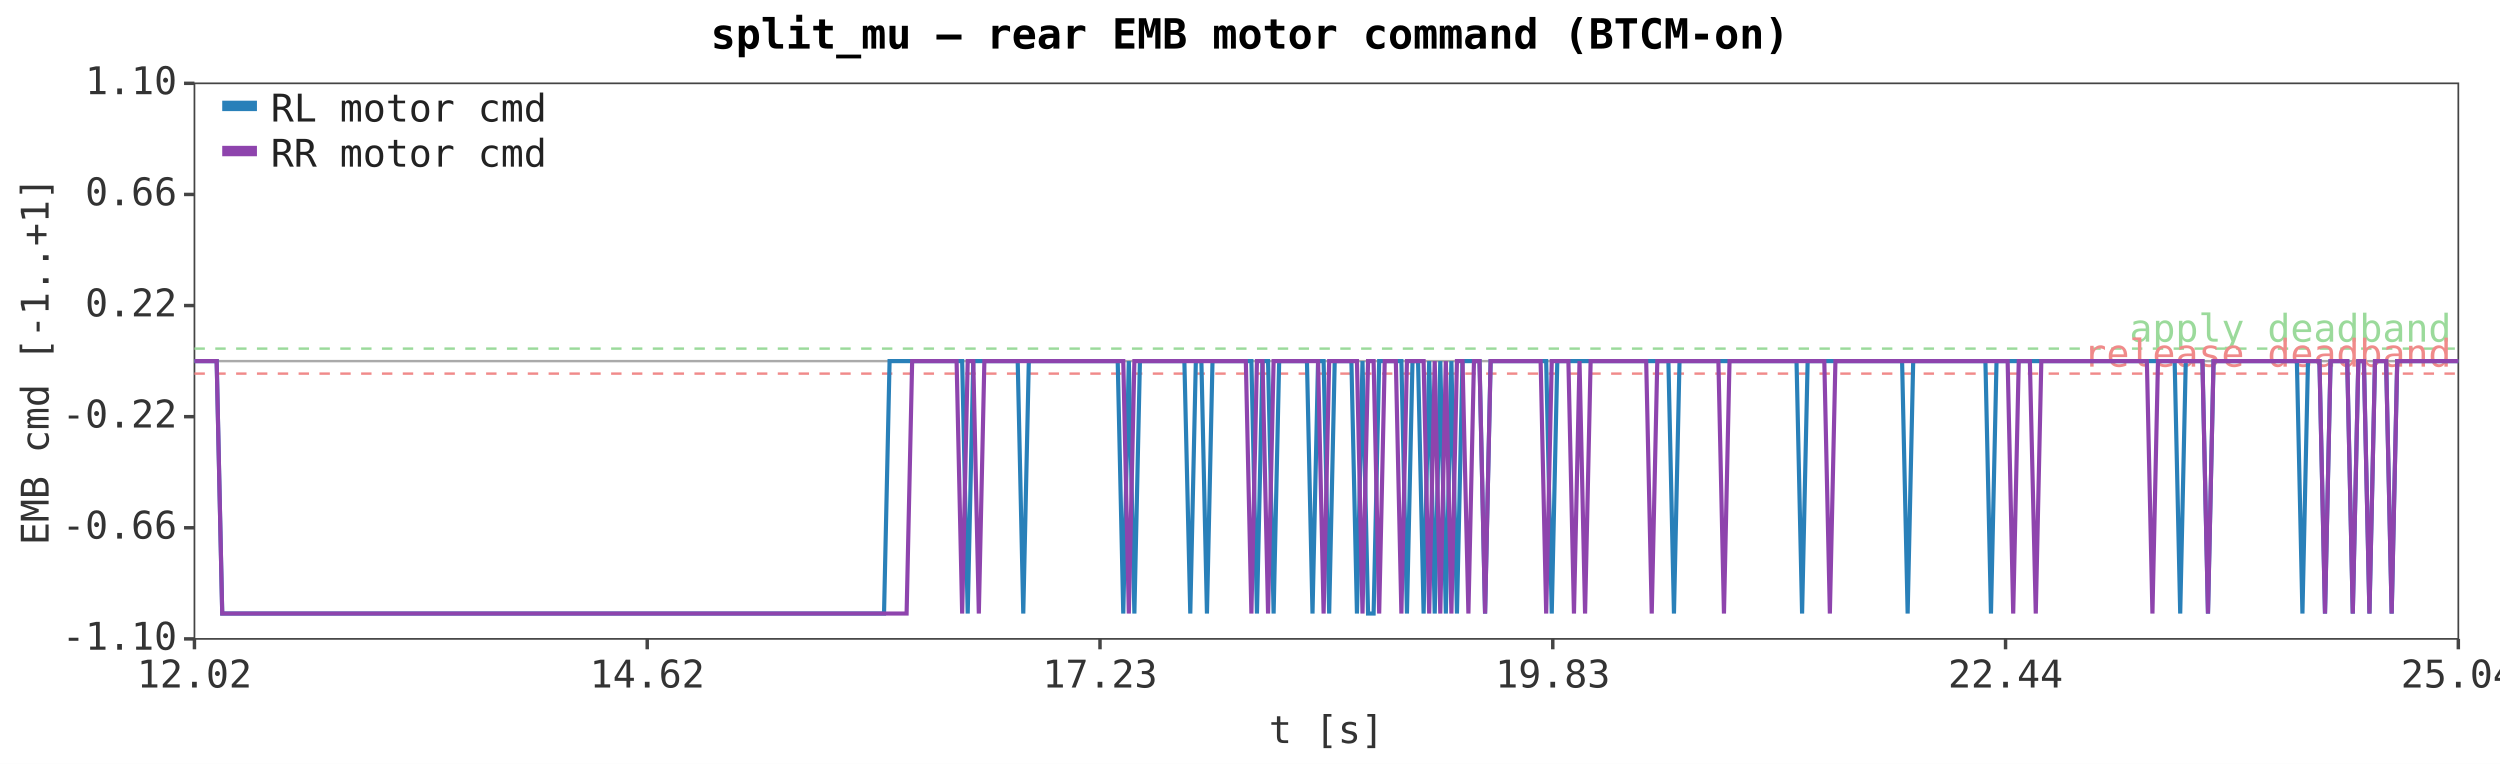
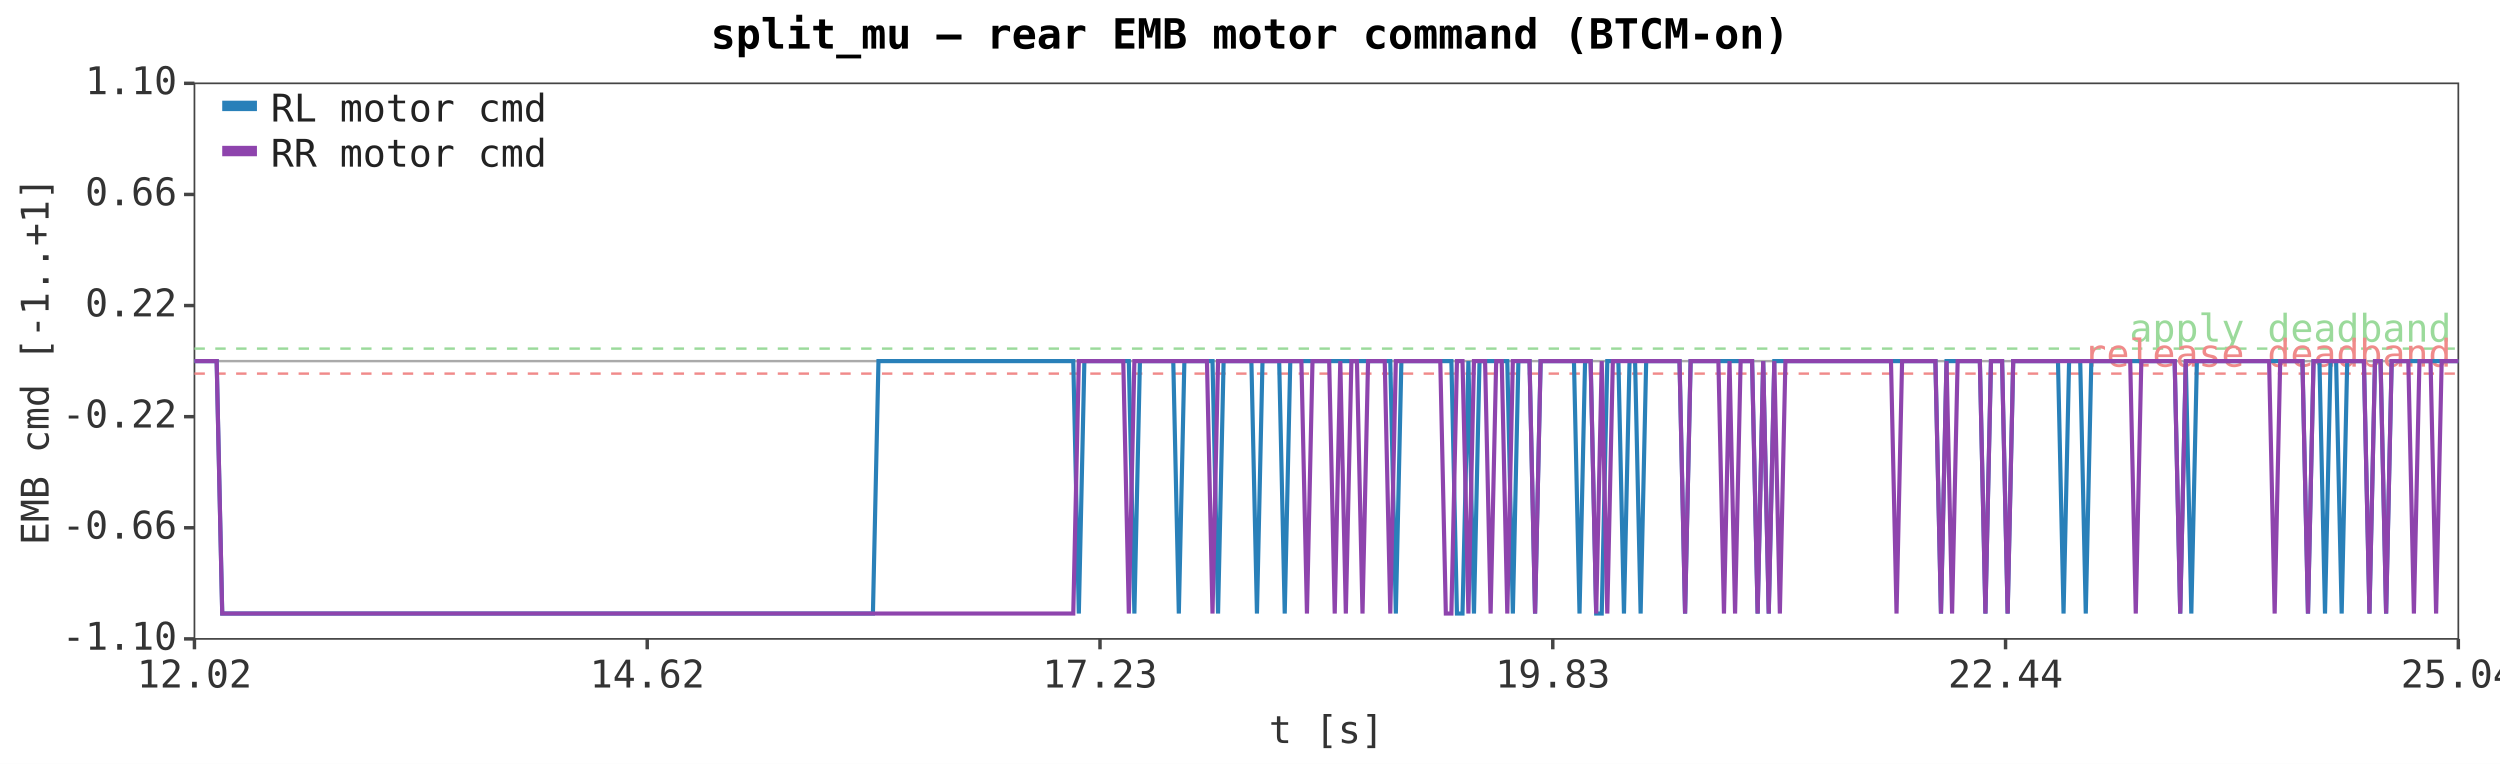
<svg xmlns="http://www.w3.org/2000/svg" viewBox="0 0 720 220" width="720" height="220" font-family="ui-monospace,Consolas,Menlo,monospace" font-size="11">
  <rect width="100%" height="100%" fill="#ffffff" />
  <text x="360.0" y="14" text-anchor="middle" font-size="12" font-weight="bold">split_mu — rear EMB motor command (BTCM-on)</text>
  <rect x="56" y="24" width="652" height="160" fill="none" stroke="#444" stroke-width="0.5" />
  <line x1="56.0" y1="184" x2="56.0" y2="187" stroke="#444" />
  <text x="56.0" y="198" text-anchor="middle" fill="#333">12.02</text>
  <line x1="186.4" y1="184" x2="186.4" y2="187" stroke="#444" />
  <text x="186.4" y="198" text-anchor="middle" fill="#333">14.62</text>
  <line x1="316.8" y1="184" x2="316.8" y2="187" stroke="#444" />
  <text x="316.8" y="198" text-anchor="middle" fill="#333">17.23</text>
  <line x1="447.2" y1="184" x2="447.2" y2="187" stroke="#444" />
  <text x="447.2" y="198" text-anchor="middle" fill="#333">19.83</text>
  <line x1="577.6" y1="184" x2="577.6" y2="187" stroke="#444" />
  <text x="577.6" y="198" text-anchor="middle" fill="#333">22.44</text>
  <line x1="708.0" y1="184" x2="708.0" y2="187" stroke="#444" />
  <text x="708.0" y="198" text-anchor="middle" fill="#333">25.04</text>
  <line x1="53" y1="184.0" x2="56" y2="184.0" stroke="#444" />
  <text x="51" y="184.0" text-anchor="end" dominant-baseline="middle" fill="#333">-1.10</text>
  <line x1="53" y1="152.0" x2="56" y2="152.0" stroke="#444" />
  <text x="51" y="152.0" text-anchor="end" dominant-baseline="middle" fill="#333">-0.66</text>
  <line x1="53" y1="120.0" x2="56" y2="120.0" stroke="#444" />
  <text x="51" y="120.0" text-anchor="end" dominant-baseline="middle" fill="#333">-0.22</text>
  <line x1="53" y1="88.0" x2="56" y2="88.0" stroke="#444" />
  <text x="51" y="88.0" text-anchor="end" dominant-baseline="middle" fill="#333">0.22</text>
  <line x1="53" y1="56.0" x2="56" y2="56.0" stroke="#444" />
  <text x="51" y="56.0" text-anchor="end" dominant-baseline="middle" fill="#333">0.66</text>
  <line x1="53" y1="24.0" x2="56" y2="24.0" stroke="#444" />
  <text x="51" y="24.0" text-anchor="end" dominant-baseline="middle" fill="#333">1.10</text>
  <text x="382.0" y="214" text-anchor="middle" fill="#333">t [s]</text>
  <text transform="translate(14,104.0) rotate(-90)" text-anchor="middle" fill="#333">EMB cmd [-1..+1]</text>
  <line x1="56.0" y1="104.0" x2="708.0" y2="104.0" stroke="#aaa" stroke-width="0.7" stroke-dasharray="1 0" />
  <line x1="56.0" y1="100.4" x2="708.0" y2="100.4" stroke="#9bda9b" stroke-width="0.7" stroke-dasharray="3 3" />
  <text x="706.0" y="98.4" text-anchor="end" fill="#9bda9b">apply deadband</text>
  <line x1="56.0" y1="107.6" x2="708.0" y2="107.6" stroke="#f08a8a" stroke-width="0.7" stroke-dasharray="3 3" />
  <text x="706.0" y="105.6" text-anchor="end" fill="#f08a8a">release deadband</text>
-   <polyline fill="none" stroke="#2980b9" stroke-width="1.2" points="56.0,104.0 57.6,104.0 59.2,104.0 60.8,104.0 62.4,104.0 64.0,176.7 65.6,176.7 67.2,176.7 68.8,176.7 70.4,176.7 72.0,176.7 73.6,176.7 75.2,176.7 76.8,176.7 78.4,176.7 80.0,176.7 81.6,176.7 83.2,176.7 84.8,176.7 86.4,176.7 88.0,176.7 89.6,176.7 91.2,176.7 92.8,176.7 94.4,176.7 96.0,176.7 97.7,176.7 99.3,176.7 100.9,176.7 102.5,176.7 104.1,176.7 105.7,176.7 107.3,176.7 108.9,176.7 110.5,176.7 112.1,176.7 113.7,176.7 115.3,176.7 116.9,176.7 118.5,176.7 120.1,176.7 121.7,176.7 123.3,176.7 124.9,176.7 126.5,176.7 128.1,176.7 129.7,176.7 131.3,176.7 132.9,176.7 134.5,176.7 136.1,176.7 137.7,176.7 139.3,176.7 140.9,176.7 142.5,176.7 144.1,176.7 145.7,176.7 147.3,176.7 148.9,176.7 150.5,176.7 152.1,176.7 153.7,176.7 155.3,176.7 156.9,176.7 158.5,176.7 160.1,176.7 161.7,176.7 163.3,176.7 164.9,176.7 166.5,176.7 168.1,176.7 169.7,176.7 171.3,176.7 172.9,176.7 174.5,176.7 176.1,176.7 177.7,176.7 179.4,176.7 181.0,176.7 182.6,176.7 184.2,176.7 185.8,176.7 187.4,176.7 189.0,176.7 190.6,176.7 192.2,176.7 193.8,176.7 195.4,176.7 197.0,176.7 198.6,176.7 200.2,176.7 201.8,176.7 203.4,176.7 205.0,176.7 206.6,176.7 208.2,176.7 209.8,176.7 211.4,176.7 213.0,176.7 214.6,176.7 216.2,176.7 217.8,176.7 219.4,176.7 221.0,176.7 222.6,176.7 224.2,176.7 225.8,176.7 227.4,176.7 229.0,176.7 230.6,176.7 232.2,176.7 233.8,176.7 235.4,176.7 237.0,176.7 238.6,176.7 240.2,176.7 241.8,176.7 243.4,176.7 245.0,176.7 246.6,176.7 248.2,176.7 249.8,176.7 251.4,176.7 253.0,176.7 254.6,176.7 256.2,104.0 257.8,104.0 259.4,104.0 261.1,104.0 262.7,104.0 264.3,104.0 265.9,104.0 267.5,104.0 269.1,104.0 270.7,104.0 272.3,104.0 273.9,104.0 275.5,104.0 277.1,104.0 278.7,176.7 280.3,104.0 281.9,104.0 283.5,104.0 285.1,104.0 286.7,104.0 288.3,104.0 289.9,104.0 291.5,104.0 293.1,104.0 294.7,176.7 296.3,104.0 297.9,104.0 299.5,104.0 301.1,104.0 302.7,104.0 304.3,104.0 305.9,104.0 307.5,104.0 309.1,104.0 310.7,104.0 312.3,104.0 313.9,104.0 315.5,104.0 317.1,104.0 318.7,104.0 320.3,104.0 321.9,104.0 323.5,176.7 325.1,104.0 326.7,176.7 328.3,104.0 329.9,104.0 331.5,104.0 333.1,104.0 334.7,104.0 336.3,104.0 337.9,104.0 339.5,104.0 341.1,104.0 342.8,176.7 344.4,104.0 346.0,104.0 347.6,176.7 349.2,104.0 350.8,104.0 352.4,104.0 354.0,104.0 355.6,104.0 357.2,104.0 358.8,104.0 360.4,104.0 362.0,176.7 363.6,104.0 365.2,104.0 366.8,176.7 368.4,104.0 370.0,104.0 371.6,104.0 373.2,104.0 374.8,104.0 376.4,104.0 378.0,176.7 379.6,104.0 381.2,104.0 382.8,176.7 384.4,104.0 386.0,104.0 387.6,104.0 389.2,104.0 390.8,176.7 392.4,104.0 394.0,176.7 395.6,176.7 397.2,104.0 398.8,104.0 400.4,104.0 402.0,104.0 403.6,104.0 405.2,176.7 406.8,104.0 408.4,104.0 410.0,176.7 411.6,104.0 413.2,176.7 414.8,104.0 416.4,176.7 418.0,104.0 419.6,176.7 421.2,104.0 422.9,104.0 424.5,104.0 426.1,104.0 427.7,176.7 429.3,104.0 430.9,104.0 432.5,104.0 434.1,104.0 435.7,104.0 437.3,104.0 438.9,104.0 440.5,104.0 442.1,104.0 443.7,104.0 445.3,104.0 446.9,176.7 448.5,104.0 450.1,104.0 451.7,104.0 453.3,104.0 454.9,104.0 456.5,104.0 458.1,104.0 459.7,104.0 461.3,104.0 462.9,104.0 464.5,104.0 466.1,104.0 467.7,104.0 469.3,104.0 470.9,104.0 472.5,104.0 474.1,104.0 475.7,104.0 477.3,104.0 478.9,104.0 480.5,104.0 482.1,176.7 483.7,104.0 485.3,104.0 486.9,104.0 488.5,104.0 490.1,104.0 491.7,104.0 493.3,104.0 494.9,104.0 496.5,104.0 498.1,104.0 499.7,104.0 501.3,104.0 502.9,104.0 504.6,104.0 506.2,104.0 507.8,104.0 509.4,104.0 511.0,104.0 512.6,104.0 514.2,104.0 515.8,104.0 517.4,104.0 519.0,176.7 520.6,104.0 522.2,104.0 523.8,104.0 525.4,104.0 527.0,104.0 528.6,104.0 530.2,104.0 531.8,104.0 533.4,104.0 535.0,104.0 536.6,104.0 538.2,104.0 539.8,104.0 541.4,104.0 543.0,104.0 544.6,104.0 546.2,104.0 547.8,104.0 549.4,176.7 551.0,104.0 552.6,104.0 554.2,104.0 555.8,104.0 557.4,104.0 559.0,104.0 560.6,104.0 562.2,104.0 563.8,104.0 565.4,104.0 567.0,104.0 568.6,104.0 570.2,104.0 571.8,104.0 573.4,176.7 575.0,104.0 576.6,104.0 578.2,104.0 579.8,104.0 581.4,104.0 583.0,104.0 584.6,104.0 586.3,104.0 587.9,104.0 589.5,104.0 591.1,104.0 592.7,104.0 594.3,104.0 595.9,104.0 597.5,104.0 599.1,104.0 600.7,104.0 602.3,104.0 603.9,104.0 605.5,104.0 607.1,104.0 608.7,104.0 610.3,104.0 611.9,104.0 613.5,104.0 615.1,104.0 616.7,104.0 618.3,104.0 619.9,104.0 621.5,104.0 623.1,104.0 624.7,104.0 626.3,104.0 627.9,176.7 629.5,104.0 631.1,104.0 632.7,104.0 634.3,104.0 635.9,176.7 637.5,104.0 639.1,104.0 640.7,104.0 642.3,104.0 643.9,104.0 645.5,104.0 647.1,104.0 648.7,104.0 650.3,104.0 651.9,104.0 653.5,104.0 655.1,104.0 656.7,104.0 658.3,104.0 659.9,104.0 661.5,104.0 663.1,176.7 664.7,104.0 666.3,104.0 668.0,104.0 669.6,176.7 671.2,104.0 672.8,104.0 674.4,104.0 676.0,104.0 677.6,176.7 679.2,104.0 680.8,104.0 682.4,176.7 684.0,104.0 685.6,104.0 687.2,104.0 688.8,176.7 690.4,104.0 692.0,104.0 693.6,104.0 695.2,104.0 696.8,104.0 698.4,104.0 700.0,104.0 701.6,104.0 703.2,104.0 704.8,104.0 706.4,104.0 708.0,104.0" />
-   <polyline fill="none" stroke="#8e44ad" stroke-width="1.2" points="56.0,104.0 57.6,104.0 59.2,104.0 60.8,104.0 62.4,104.0 64.0,176.7 65.6,176.7 67.2,176.7 68.8,176.7 70.4,176.7 72.0,176.7 73.6,176.7 75.2,176.7 76.8,176.7 78.4,176.7 80.0,176.7 81.6,176.7 83.2,176.7 84.8,176.7 86.4,176.7 88.0,176.7 89.6,176.7 91.2,176.7 92.8,176.7 94.4,176.7 96.0,176.7 97.7,176.7 99.3,176.7 100.9,176.7 102.5,176.7 104.1,176.7 105.7,176.7 107.3,176.7 108.9,176.7 110.5,176.7 112.1,176.7 113.7,176.7 115.3,176.7 116.9,176.7 118.5,176.7 120.1,176.7 121.7,176.7 123.3,176.7 124.9,176.7 126.5,176.7 128.1,176.7 129.7,176.7 131.3,176.7 132.9,176.7 134.5,176.7 136.1,176.7 137.7,176.7 139.3,176.7 140.9,176.7 142.5,176.7 144.1,176.7 145.7,176.7 147.3,176.7 148.9,176.7 150.5,176.7 152.1,176.7 153.7,176.7 155.3,176.7 156.9,176.7 158.5,176.7 160.1,176.7 161.7,176.7 163.3,176.7 164.9,176.7 166.5,176.7 168.1,176.7 169.7,176.7 171.3,176.7 172.9,176.7 174.5,176.7 176.1,176.7 177.7,176.7 179.4,176.7 181.0,176.7 182.6,176.7 184.2,176.7 185.8,176.7 187.4,176.7 189.0,176.7 190.6,176.7 192.2,176.7 193.8,176.7 195.4,176.7 197.0,176.7 198.6,176.7 200.2,176.7 201.8,176.7 203.4,176.7 205.0,176.7 206.6,176.7 208.2,176.7 209.8,176.7 211.4,176.7 213.0,176.7 214.6,176.7 216.2,176.7 217.8,176.7 219.4,176.7 221.0,176.7 222.6,176.7 224.2,176.7 225.8,176.7 227.4,176.7 229.0,176.7 230.6,176.7 232.2,176.7 233.8,176.7 235.4,176.7 237.0,176.7 238.6,176.7 240.2,176.7 241.8,176.7 243.4,176.7 245.0,176.7 246.6,176.7 248.2,176.7 249.8,176.7 251.4,176.7 253.0,176.7 254.6,176.7 256.2,176.7 257.8,176.7 259.4,176.7 261.1,176.7 262.7,104.0 264.3,104.0 265.9,104.0 267.5,104.0 269.1,104.0 270.7,104.0 272.3,104.0 273.9,104.0 275.5,104.0 277.1,176.7 278.7,104.0 280.3,104.0 281.9,176.7 283.5,104.0 285.1,104.0 286.7,104.0 288.3,104.0 289.9,104.0 291.5,104.0 293.1,104.0 294.7,104.0 296.3,104.0 297.9,104.0 299.5,104.0 301.1,104.0 302.7,104.0 304.3,104.0 305.9,104.0 307.5,104.0 309.1,104.0 310.7,104.0 312.3,104.0 313.9,104.0 315.5,104.0 317.1,104.0 318.7,104.0 320.3,104.0 321.9,104.0 323.5,104.0 325.1,176.7 326.7,104.0 328.3,104.0 329.9,104.0 331.5,104.0 333.1,104.0 334.7,104.0 336.3,104.0 337.9,104.0 339.5,104.0 341.1,104.0 342.8,104.0 344.4,104.0 346.0,104.0 347.6,104.0 349.2,104.0 350.8,104.0 352.4,104.0 354.0,104.0 355.6,104.0 357.2,104.0 358.8,104.0 360.4,176.7 362.0,104.0 363.6,104.0 365.2,176.7 366.8,104.0 368.4,104.0 370.0,104.0 371.6,104.0 373.2,104.0 374.8,104.0 376.4,104.0 378.0,104.0 379.6,104.0 381.2,176.7 382.8,104.0 384.4,104.0 386.0,104.0 387.6,104.0 389.2,104.0 390.8,104.0 392.4,176.7 394.0,104.0 395.6,104.0 397.2,176.7 398.8,104.0 400.4,104.0 402.0,104.0 403.6,176.7 405.2,104.0 406.8,104.0 408.4,104.0 410.0,104.0 411.6,176.7 413.2,104.0 414.8,176.7 416.4,104.0 418.0,176.7 419.6,104.0 421.2,104.0 422.9,176.7 424.5,104.0 426.1,104.0 427.7,176.7 429.3,104.0 430.9,104.0 432.5,104.0 434.1,104.0 435.7,104.0 437.3,104.0 438.9,104.0 440.5,104.0 442.1,104.0 443.7,104.0 445.3,176.7 446.9,104.0 448.5,104.0 450.1,104.0 451.7,104.0 453.3,176.7 454.9,104.0 456.5,176.7 458.1,104.0 459.7,104.0 461.3,104.0 462.9,104.0 464.5,104.0 466.1,104.0 467.7,104.0 469.3,104.0 470.9,104.0 472.5,104.0 474.1,104.0 475.7,176.7 477.3,104.0 478.9,104.0 480.5,104.0 482.1,104.0 483.7,104.0 485.3,104.0 486.9,104.0 488.5,104.0 490.1,104.0 491.7,104.0 493.3,104.0 494.9,104.0 496.5,176.7 498.1,104.0 499.7,104.0 501.3,104.0 502.9,104.0 504.6,104.0 506.2,104.0 507.8,104.0 509.4,104.0 511.0,104.0 512.6,104.0 514.2,104.0 515.8,104.0 517.4,104.0 519.0,104.0 520.6,104.0 522.2,104.0 523.8,104.0 525.4,104.0 527.0,176.7 528.6,104.0 530.2,104.0 531.8,104.0 533.4,104.0 535.0,104.0 536.6,104.0 538.2,104.0 539.8,104.0 541.4,104.0 543.0,104.0 544.6,104.0 546.2,104.0 547.8,104.0 549.4,104.0 551.0,104.0 552.6,104.0 554.2,104.0 555.8,104.0 557.4,104.0 559.0,104.0 560.6,104.0 562.2,104.0 563.8,104.0 565.4,104.0 567.0,104.0 568.6,104.0 570.2,104.0 571.8,104.0 573.4,104.0 575.0,104.0 576.6,104.0 578.2,104.0 579.8,176.7 581.4,104.0 583.0,104.0 584.6,104.0 586.3,176.7 587.9,104.0 589.5,104.0 591.1,104.0 592.7,104.0 594.3,104.0 595.9,104.0 597.5,104.0 599.1,104.0 600.7,104.0 602.3,104.0 603.9,104.0 605.5,104.0 607.1,104.0 608.7,104.0 610.3,104.0 611.9,104.0 613.5,104.0 615.1,104.0 616.7,104.0 618.3,104.0 619.9,176.7 621.5,104.0 623.1,104.0 624.7,104.0 626.3,104.0 627.9,104.0 629.5,104.0 631.1,104.0 632.7,104.0 634.3,104.0 635.9,176.7 637.5,104.0 639.1,104.0 640.7,104.0 642.3,104.0 643.9,104.0 645.5,104.0 647.1,104.0 648.7,104.0 650.3,104.0 651.9,104.0 653.5,104.0 655.1,104.0 656.7,104.0 658.3,104.0 659.9,104.0 661.5,104.0 663.1,104.0 664.7,104.0 666.3,104.0 668.0,104.0 669.6,176.7 671.2,104.0 672.8,104.0 674.4,104.0 676.0,104.0 677.6,176.7 679.2,104.0 680.8,104.0 682.4,176.7 684.0,104.0 685.6,104.0 687.2,104.0 688.8,176.7 690.4,104.0 692.0,104.0 693.6,104.0 695.2,104.0 696.8,104.0 698.4,104.0 700.0,104.0 701.6,104.0 703.2,104.0 704.8,104.0 706.4,104.0 708.0,104.0" />
+   <polyline fill="none" stroke="#2980b9" stroke-width="1.2" points="56.0,104.0 57.6,104.0 59.2,104.0 60.8,104.0 62.4,104.0 64.0,176.7 65.6,176.7 67.2,176.7 68.8,176.7 70.4,176.7 72.0,176.7 73.6,176.7 75.2,176.7 76.8,176.7 78.4,176.7 80.0,176.7 81.6,176.7 83.2,176.7 84.8,176.7 86.4,176.7 88.0,176.7 89.6,176.7 91.2,176.7 92.8,176.7 94.4,176.7 96.0,176.7 97.7,176.7 99.3,176.7 100.9,176.7 102.5,176.7 104.1,176.7 105.7,176.7 107.3,176.7 108.9,176.7 110.5,176.7 112.1,176.7 113.7,176.7 115.3,176.7 116.9,176.7 118.5,176.7 120.1,176.7 121.7,176.7 123.3,176.7 124.9,176.7 126.5,176.7 128.1,176.7 129.7,176.7 131.3,176.7 132.9,176.7 134.5,176.7 136.1,176.7 137.7,176.7 139.3,176.7 140.9,176.7 142.5,176.7 144.1,176.7 145.7,176.7 147.3,176.7 148.9,176.7 150.5,176.7 152.1,176.7 153.7,176.7 155.3,176.7 156.9,176.7 158.5,176.7 160.1,176.7 161.7,176.7 163.3,176.7 164.9,176.7 166.5,176.7 168.1,176.7 169.7,176.7 171.3,176.7 172.9,176.7 174.5,176.7 176.1,176.7 177.7,176.7 179.4,176.7 181.0,176.7 182.6,176.7 184.2,176.7 185.8,176.7 187.4,176.7 189.0,176.7 190.6,176.7 192.2,176.7 193.8,176.7 195.4,176.7 197.0,176.7 198.6,176.7 200.2,176.7 201.8,176.7 203.4,176.7 205.0,176.7 206.6,176.7 208.2,176.7 209.8,176.7 211.4,176.7 213.0,176.7 214.6,176.7 216.2,176.7 217.8,176.7 219.4,176.7 221.0,176.7 222.6,176.7 224.2,176.7 225.8,176.7 227.4,176.7 229.0,176.7 230.6,176.7 232.2,176.7 233.8,176.7 235.4,176.7 237.0,176.7 238.6,176.7 240.2,176.7 241.8,176.7 243.4,176.7 245.0,176.7 246.6,176.7 248.2,176.7 249.8,176.7 251.4,176.7 253.0,104.0 254.6,104.0 256.2,104.0 257.8,104.0 259.4,104.0 261.1,104.0 262.7,104.0 264.3,104.0 265.9,104.0 267.5,104.0 269.1,104.0 270.7,104.0 272.3,104.0 273.9,104.0 275.5,104.0 277.1,104.0 278.7,104.0 280.3,104.0 281.9,104.0 283.5,104.0 285.1,104.0 286.7,104.0 288.3,104.0 289.9,104.0 291.5,104.0 293.1,104.0 294.7,104.0 296.3,104.0 297.9,104.0 299.5,104.0 301.1,104.0 302.7,104.0 304.3,104.0 305.9,104.0 307.5,104.0 309.1,104.0 310.7,176.7 312.3,104.0 313.9,104.0 315.5,104.0 317.1,104.0 318.7,104.0 320.3,104.0 321.9,104.0 323.5,104.0 325.1,104.0 326.7,176.7 328.3,104.0 329.9,104.0 331.5,104.0 333.1,104.0 334.7,104.0 336.3,104.0 337.9,104.0 339.5,176.7 341.1,104.0 342.8,104.0 344.4,104.0 346.0,104.0 347.6,104.0 349.2,104.0 350.8,176.7 352.4,104.0 354.0,104.0 355.6,104.0 357.2,104.0 358.8,104.0 360.4,104.0 362.0,176.7 363.6,104.0 365.2,104.0 366.8,104.0 368.4,104.0 370.0,176.7 371.6,104.0 373.2,104.0 374.8,104.0 376.4,104.0 378.0,104.0 379.6,104.0 381.2,104.0 382.8,104.0 384.4,104.0 386.0,104.0 387.6,104.0 389.2,104.0 390.8,104.0 392.4,104.0 394.0,104.0 395.6,104.0 397.2,104.0 398.8,104.0 400.4,104.0 402.0,176.7 403.6,104.0 405.2,104.0 406.8,104.0 408.4,104.0 410.0,104.0 411.6,104.0 413.2,104.0 414.8,104.0 416.4,104.0 418.0,104.0 419.6,176.7 421.2,176.7 422.9,104.0 424.5,176.7 426.1,104.0 427.7,104.0 429.3,104.0 430.9,104.0 432.5,104.0 434.1,104.0 435.7,176.7 437.3,104.0 438.9,104.0 440.5,104.0 442.1,176.7 443.7,104.0 445.3,104.0 446.9,104.0 448.5,104.0 450.1,104.0 451.7,104.0 453.3,104.0 454.9,176.7 456.5,104.0 458.1,104.0 459.7,176.7 461.3,176.7 462.9,104.0 464.5,104.0 466.1,104.0 467.7,176.7 469.3,104.0 470.9,104.0 472.5,176.7 474.1,104.0 475.7,104.0 477.3,104.0 478.9,104.0 480.5,104.0 482.1,104.0 483.7,104.0 485.3,176.7 486.9,104.0 488.5,104.0 490.1,104.0 491.7,104.0 493.3,104.0 494.9,104.0 496.5,104.0 498.1,104.0 499.7,104.0 501.3,104.0 502.9,104.0 504.6,104.0 506.2,176.7 507.8,104.0 509.4,176.7 511.0,104.0 512.6,104.0 514.2,104.0 515.8,104.0 517.4,104.0 519.0,104.0 520.6,104.0 522.2,104.0 523.8,104.0 525.4,104.0 527.0,104.0 528.6,104.0 530.2,104.0 531.8,104.0 533.4,104.0 535.0,104.0 536.6,104.0 538.2,104.0 539.8,104.0 541.4,104.0 543.0,104.0 544.6,104.0 546.2,104.0 547.8,104.0 549.4,104.0 551.0,104.0 552.6,104.0 554.2,104.0 555.8,104.0 557.4,104.0 559.0,176.7 560.6,104.0 562.2,104.0 563.8,104.0 565.4,104.0 567.0,104.0 568.6,104.0 570.2,104.0 571.8,176.7 573.4,104.0 575.0,104.0 576.6,104.0 578.2,176.7 579.8,104.0 581.4,104.0 583.0,104.0 584.6,104.0 586.3,104.0 587.9,104.0 589.5,104.0 591.1,104.0 592.7,104.0 594.3,176.7 595.9,104.0 597.5,104.0 599.1,104.0 600.7,176.7 602.3,104.0 603.9,104.0 605.5,104.0 607.1,104.0 608.7,104.0 610.3,104.0 611.9,104.0 613.5,104.0 615.1,104.0 616.7,104.0 618.3,104.0 619.9,104.0 621.5,104.0 623.1,104.0 624.7,104.0 626.3,104.0 627.9,176.7 629.5,104.0 631.1,176.7 632.7,104.0 634.3,104.0 635.9,104.0 637.5,104.0 639.1,104.0 640.7,104.0 642.3,104.0 643.9,104.0 645.5,104.0 647.1,104.0 648.7,104.0 650.3,104.0 651.9,104.0 653.5,104.0 655.1,104.0 656.7,104.0 658.3,104.0 659.9,104.0 661.5,104.0 663.1,104.0 664.7,176.7 666.3,104.0 668.0,104.0 669.6,176.7 671.2,104.0 672.8,104.0 674.4,176.7 676.0,104.0 677.6,104.0 679.2,104.0 680.8,104.0 682.4,176.7 684.0,104.0 685.6,104.0 687.2,176.7 688.8,104.0 690.4,104.0 692.0,104.0 693.6,104.0 695.2,104.0 696.8,104.0 698.4,104.0 700.0,104.0 701.6,104.0 703.2,104.0 704.8,104.0 706.4,104.0 708.0,104.0" />
+   <polyline fill="none" stroke="#8e44ad" stroke-width="1.2" points="56.0,104.0 57.6,104.0 59.2,104.0 60.8,104.0 62.4,104.0 64.0,176.7 65.6,176.7 67.2,176.7 68.8,176.7 70.4,176.7 72.0,176.7 73.6,176.7 75.2,176.7 76.8,176.7 78.4,176.7 80.0,176.7 81.6,176.7 83.2,176.7 84.8,176.7 86.4,176.7 88.0,176.7 89.6,176.7 91.2,176.7 92.8,176.7 94.4,176.7 96.0,176.7 97.7,176.7 99.3,176.7 100.9,176.7 102.5,176.7 104.1,176.7 105.7,176.7 107.3,176.7 108.9,176.7 110.5,176.7 112.1,176.7 113.7,176.7 115.3,176.7 116.9,176.7 118.5,176.7 120.1,176.7 121.7,176.7 123.3,176.7 124.9,176.7 126.5,176.7 128.1,176.7 129.7,176.7 131.3,176.7 132.9,176.7 134.5,176.7 136.1,176.7 137.7,176.7 139.3,176.7 140.9,176.7 142.5,176.7 144.1,176.7 145.7,176.7 147.3,176.7 148.9,176.7 150.5,176.7 152.1,176.7 153.7,176.7 155.3,176.7 156.9,176.7 158.5,176.7 160.1,176.7 161.7,176.7 163.3,176.7 164.9,176.7 166.5,176.7 168.1,176.7 169.7,176.7 171.3,176.7 172.9,176.7 174.5,176.7 176.1,176.7 177.7,176.7 179.4,176.7 181.0,176.7 182.6,176.7 184.2,176.7 185.8,176.7 187.4,176.7 189.0,176.7 190.6,176.7 192.2,176.7 193.8,176.7 195.4,176.7 197.0,176.7 198.6,176.7 200.2,176.7 201.8,176.7 203.4,176.7 205.0,176.7 206.6,176.7 208.2,176.7 209.8,176.7 211.4,176.7 213.0,176.7 214.6,176.7 216.2,176.7 217.8,176.7 219.4,176.7 221.0,176.7 222.6,176.7 224.2,176.7 225.8,176.7 227.4,176.7 229.0,176.7 230.6,176.7 232.2,176.7 233.8,176.7 235.4,176.7 237.0,176.7 238.6,176.7 240.2,176.7 241.8,176.7 243.4,176.7 245.0,176.7 246.6,176.7 248.2,176.7 249.8,176.7 251.4,176.7 253.0,176.7 254.6,176.7 256.2,176.7 257.8,176.7 259.4,176.7 261.1,176.7 262.7,176.7 264.3,176.7 265.9,176.7 267.5,176.7 269.1,176.7 270.7,176.7 272.3,176.7 273.9,176.7 275.5,176.7 277.1,176.7 278.7,176.7 280.3,176.7 281.9,176.7 283.5,176.7 285.1,176.7 286.7,176.7 288.3,176.7 289.9,176.7 291.5,176.7 293.1,176.7 294.7,176.7 296.3,176.7 297.9,176.7 299.5,176.7 301.1,176.7 302.7,176.7 304.3,176.7 305.9,176.7 307.5,176.7 309.1,176.7 310.7,104.0 312.3,104.0 313.9,104.0 315.5,104.0 317.1,104.0 318.7,104.0 320.3,104.0 321.9,104.0 323.5,104.0 325.1,176.7 326.7,104.0 328.3,104.0 329.9,104.0 331.5,104.0 333.1,104.0 334.7,104.0 336.3,104.0 337.9,104.0 339.5,104.0 341.1,104.0 342.8,104.0 344.4,104.0 346.0,104.0 347.6,104.0 349.2,176.7 350.8,104.0 352.4,104.0 354.0,104.0 355.6,104.0 357.2,104.0 358.8,104.0 360.4,104.0 362.0,104.0 363.6,104.0 365.2,104.0 366.8,104.0 368.4,104.0 370.0,104.0 371.6,104.0 373.2,104.0 374.8,104.0 376.4,176.7 378.0,104.0 379.6,104.0 381.2,104.0 382.8,104.0 384.4,176.7 386.0,104.0 387.6,176.7 389.2,104.0 390.8,104.0 392.4,176.7 394.0,104.0 395.6,104.0 397.2,104.0 398.8,104.0 400.4,176.7 402.0,104.0 403.6,104.0 405.2,104.0 406.8,104.0 408.4,104.0 410.0,104.0 411.6,104.0 413.2,104.0 414.8,104.0 416.4,176.7 418.0,176.7 419.6,104.0 421.2,104.0 422.9,176.7 424.5,104.0 426.1,104.0 427.7,104.0 429.3,176.7 430.9,104.0 432.5,104.0 434.1,176.7 435.7,104.0 437.3,104.0 438.9,104.0 440.5,104.0 442.1,176.7 443.7,104.0 445.3,104.0 446.9,104.0 448.5,104.0 450.1,104.0 451.7,104.0 453.3,104.0 454.9,104.0 456.5,104.0 458.1,104.0 459.7,176.7 461.3,104.0 462.9,176.7 464.5,104.0 466.1,104.0 467.7,104.0 469.3,104.0 470.9,104.0 472.5,104.0 474.1,104.0 475.7,104.0 477.3,104.0 478.9,104.0 480.5,104.0 482.1,104.0 483.7,104.0 485.3,176.7 486.9,104.0 488.5,104.0 490.1,104.0 491.7,104.0 493.3,104.0 494.9,104.0 496.5,176.7 498.1,104.0 499.7,176.7 501.3,104.0 502.9,104.0 504.6,104.0 506.2,176.7 507.8,104.0 509.4,176.7 511.0,104.0 512.6,176.7 514.2,104.0 515.8,104.0 517.4,104.0 519.0,104.0 520.6,104.0 522.2,104.0 523.8,104.0 525.4,104.0 527.0,104.0 528.6,104.0 530.2,104.0 531.8,104.0 533.4,104.0 535.0,104.0 536.6,104.0 538.2,104.0 539.8,104.0 541.4,104.0 543.0,104.0 544.6,104.0 546.2,176.7 547.8,104.0 549.4,104.0 551.0,104.0 552.6,104.0 554.2,104.0 555.8,104.0 557.4,104.0 559.0,176.7 560.6,104.0 562.2,176.7 563.8,104.0 565.4,104.0 567.0,104.0 568.6,104.0 570.2,104.0 571.8,176.7 573.4,104.0 575.0,104.0 576.6,104.0 578.2,176.7 579.8,104.0 581.4,104.0 583.0,104.0 584.6,104.0 586.3,104.0 587.9,104.0 589.5,104.0 591.1,104.0 592.7,104.0 594.3,104.0 595.9,104.0 597.5,104.0 599.1,104.0 600.7,104.0 602.3,104.0 603.9,104.0 605.5,104.0 607.1,104.0 608.7,104.0 610.3,104.0 611.9,104.0 613.5,104.0 615.1,176.7 616.7,104.0 618.3,104.0 619.9,104.0 621.5,104.0 623.1,104.0 624.7,104.0 626.3,104.0 627.9,176.7 629.5,104.0 631.1,104.0 632.7,104.0 634.3,104.0 635.9,104.0 637.5,104.0 639.1,104.0 640.7,104.0 642.3,104.0 643.9,104.0 645.5,104.0 647.1,104.0 648.7,104.0 650.3,104.0 651.9,104.0 653.5,104.0 655.1,176.7 656.7,104.0 658.3,104.0 659.9,104.0 661.5,104.0 663.1,104.0 664.7,176.7 666.3,104.0 668.0,104.0 669.6,104.0 671.2,104.0 672.8,104.0 674.4,104.0 676.0,104.0 677.6,104.0 679.2,104.0 680.8,104.0 682.4,176.7 684.0,104.0 685.6,104.0 687.2,176.7 688.8,104.0 690.4,104.0 692.0,104.0 693.6,104.0 695.2,176.7 696.8,104.0 698.4,104.0 700.0,104.0 701.6,176.7 703.2,104.0 704.8,104.0 706.4,104.0 708.0,104.0" />
  <rect x="64" y="29" width="10" height="3" fill="#2980b9" />
  <text x="78" y="35" fill="#222">RL motor cmd</text>
  <rect x="64" y="42" width="10" height="3" fill="#8e44ad" />
  <text x="78" y="48" fill="#222">RR motor cmd</text>
</svg>
